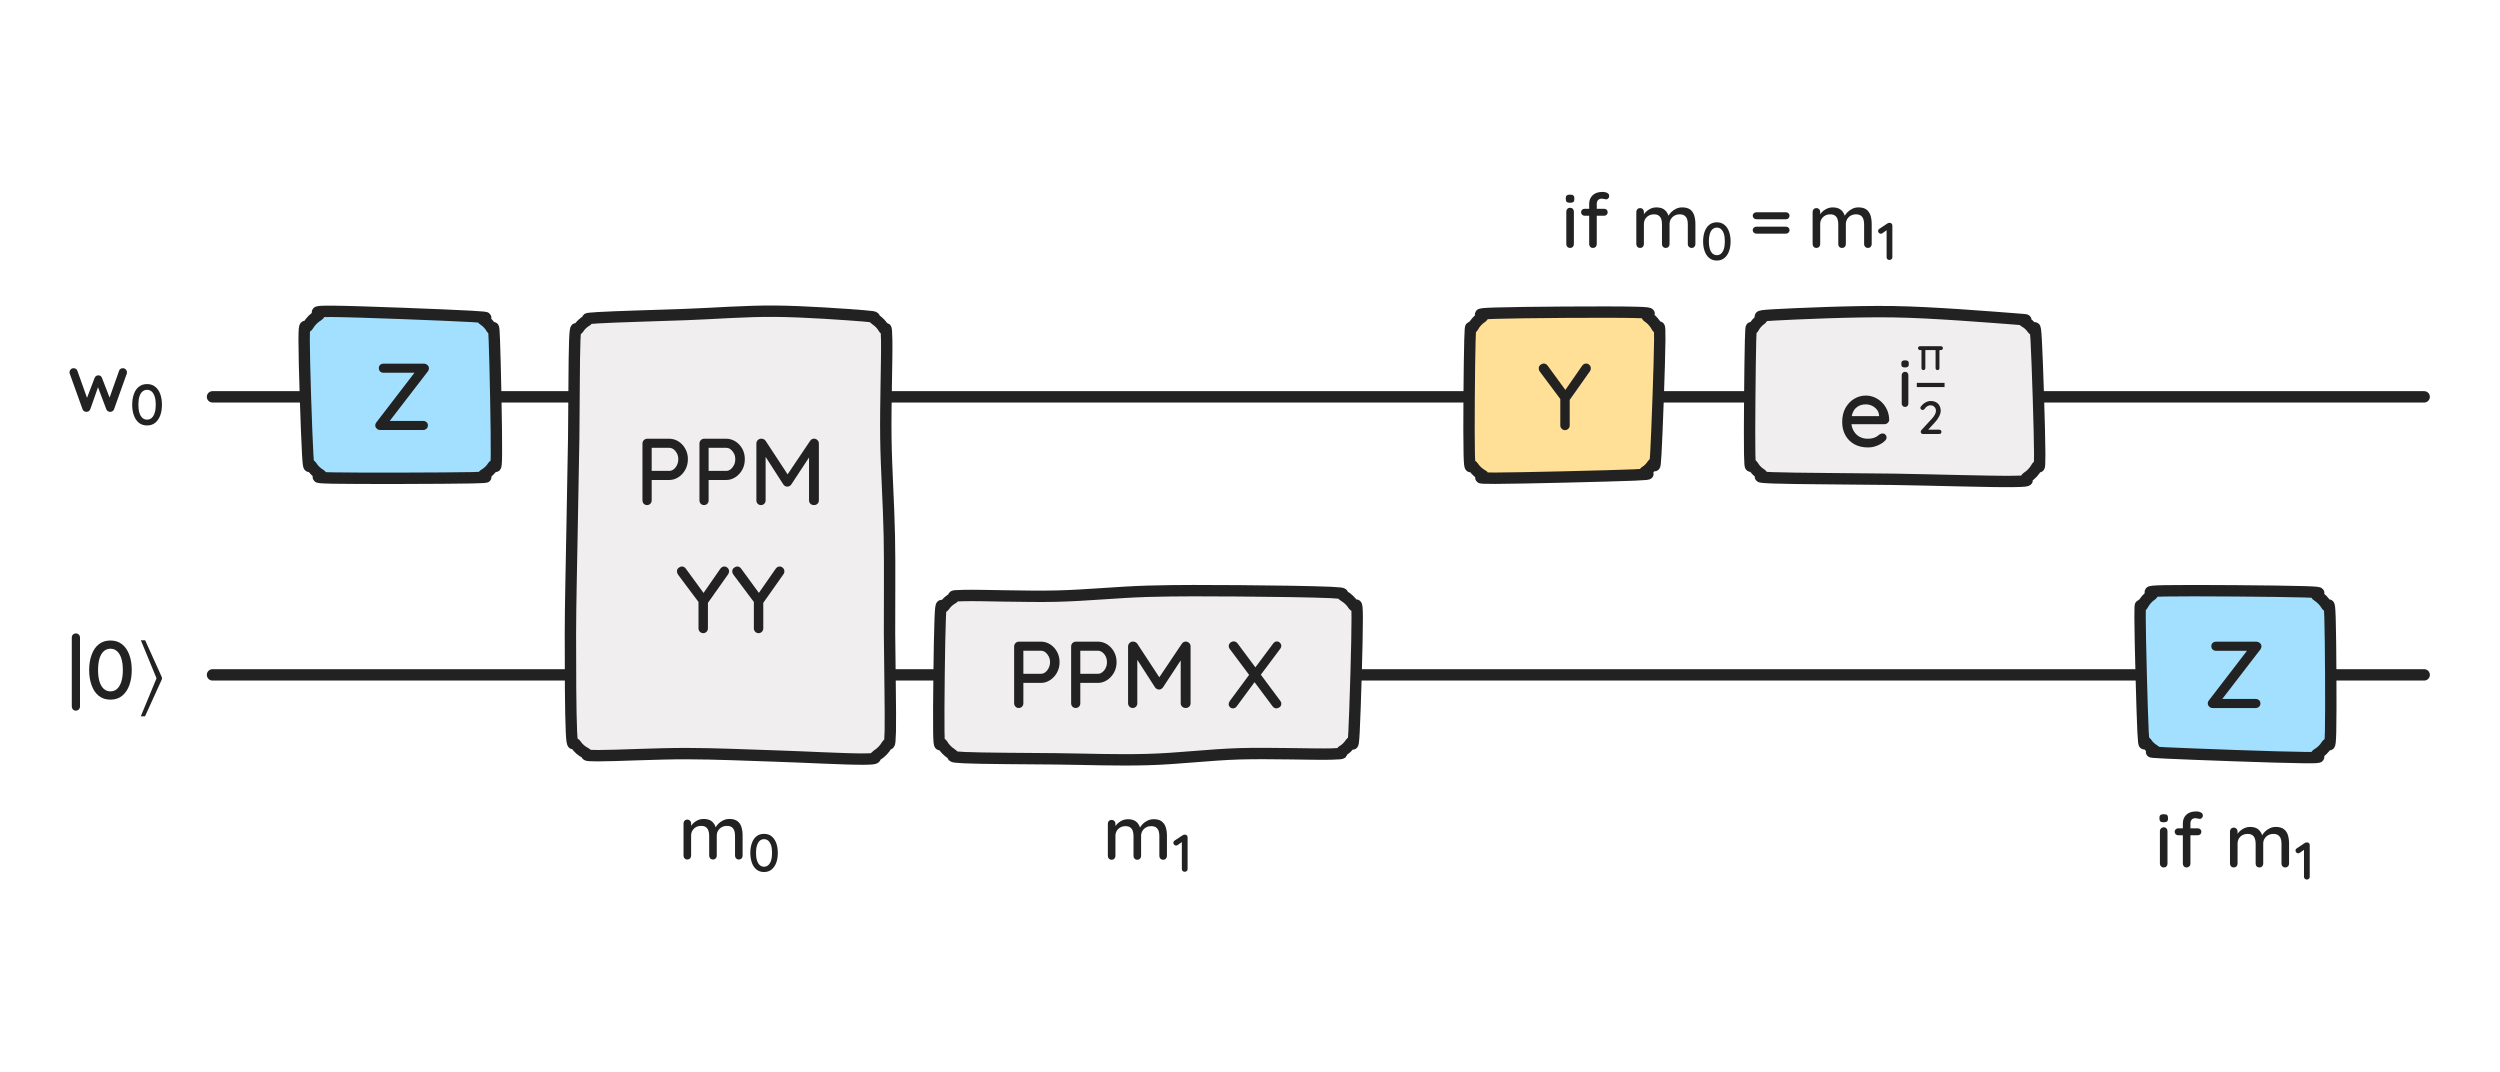
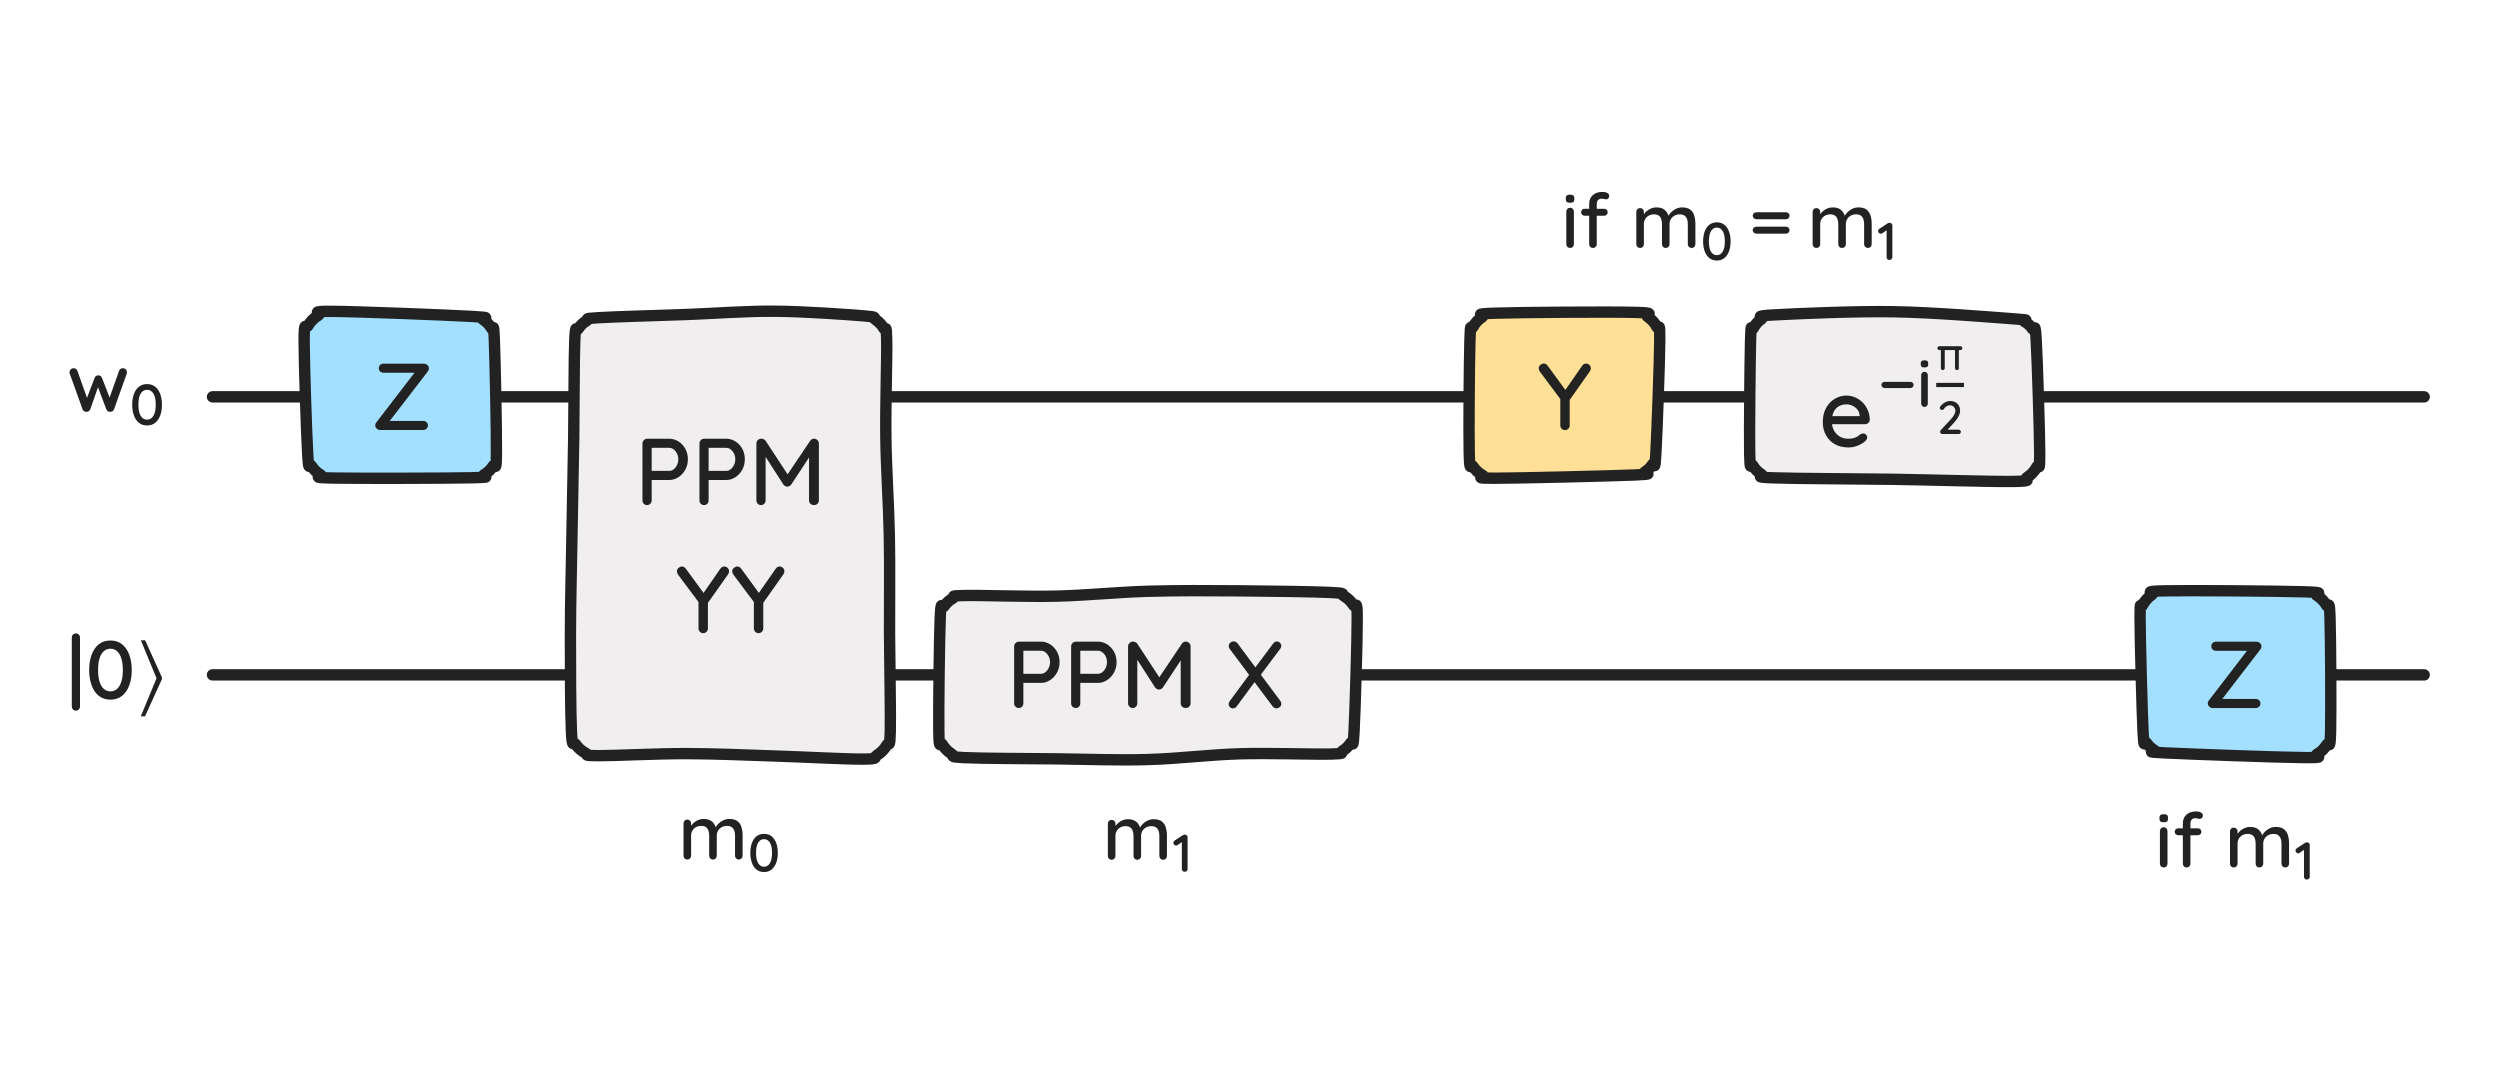
<svg xmlns="http://www.w3.org/2000/svg" viewBox="-33.63 -62.8 395.63 169.55" width="395.63" height="169.55">
  <g stroke-linecap="round" stroke-linejoin="round">
    <path d="M0,0C2.24,0 8.97,0 13.46,0C17.95,0 22.44,0 26.92,0C31.41,0 35.9,0 40.38,0C44.87,0 49.36,0 53.85,0C58.33,0 62.82,0 67.31,0C71.79,0 76.28,0 80.77,0C85.26,0 89.74,0 94.23,0C98.72,0 103.21,0 107.69,0C112.18,0 116.67,0 121.15,0C125.64,0 130.13,0 134.62,0C139.1,0 143.59,0 148.08,0C152.56,0 157.05,0 161.54,0C166.03,0 170.51,0 175,0C179.49,0 183.97,0 188.46,0C192.95,0 197.44,0 201.92,0C206.41,0 210.9,0 215.38,0C219.87,0 224.36,0 228.85,0C233.33,0 237.82,0 242.31,0C246.79,0 251.28,0 255.77,0C260.26,0 264.74,0 269.23,0C273.72,0 278.21,0 282.69,0C287.18,0 291.67,0 296.15,0C300.64,0 305.13,0 309.62,0C314.1,0 318.59,0 323.08,0C327.56,0 332.05,0 336.54,0C341.03,0 347.76,0 350,0" fill="none" stroke="#222222" stroke-width="1.8" />
    <path d="M0,44C2.24,44 8.97,44 13.46,44C17.95,44 22.44,44 26.92,44C31.41,44 35.9,44 40.38,44C44.87,44 49.36,44 53.85,44C58.33,44 62.82,44 67.31,44C71.79,44 76.28,44 80.77,44C85.26,44 89.74,44 94.23,44C98.72,44 103.21,44 107.69,44C112.18,44 116.67,44 121.15,44C125.64,44 130.13,44 134.62,44C139.1,44 143.59,44 148.08,44C152.56,44 157.05,44 161.54,44C166.03,44 170.51,44 175,44C179.49,44 183.97,44 188.46,44C192.95,44 197.44,44 201.92,44C206.41,44 210.9,44 215.38,44C219.87,44 224.36,44 228.85,44C233.33,44 237.82,44 242.31,44C246.79,44 251.28,44 255.77,44C260.26,44 264.74,44 269.23,44C273.72,44 278.21,44 282.69,44C287.18,44 291.67,44 296.15,44C300.64,44 305.13,44 309.62,44C314.1,44 318.59,44 323.08,44C327.56,44 332.05,44 336.54,44C341.03,44 347.76,44 350,44" fill="none" stroke="#222222" stroke-width="1.8" />
    <path d="M42.85,-12.2C43.38,-11.89 43.87,-11.36 44.16,-10.83C44.46,-10.29 44.47,-12.3 44.6,-9C44.73,-5.7 44.97,5.67 44.93,9C44.9,12.33 44.72,10.4 44.39,10.96C44.06,11.52 43.5,12.04 42.93,12.35C42.37,12.66 44.99,12.72 41,12.81C37.01,12.89 22.99,12.93 19,12.85C15.01,12.76 17.64,12.64 17.08,12.32C16.52,12 15.99,11.49 15.65,10.93C15.31,10.38 15.25,12.32 15.06,9C14.87,5.68 14.49,-5.63 14.5,-9C14.51,-12.37 14.73,-10.6 15.11,-11.25C15.48,-11.9 16.1,-12.52 16.75,-12.9C17.4,-13.28 14.96,-13.56 19,-13.53C23.04,-13.5 37.02,-12.95 41,-12.73C44.98,-12.5 42.32,-12.52 42.85,-12.2Z" fill="#A3E0FF" stroke="#222222" stroke-width="1.8" />
    <path d="M104.88,-12.25C105.41,-11.92 105.92,-11.4 106.22,-10.86C106.52,-10.32 106.64,-11.89 106.69,-9C106.75,-6.11 106.49,1.33 106.56,6.5C106.63,11.67 107.01,16.83 107.11,22C107.21,27.17 107.12,32.33 107.14,37.5C107.17,42.67 107.33,50.06 107.26,53C107.18,55.94 107.05,54.51 106.7,55.13C106.35,55.75 105.76,56.36 105.15,56.72C104.53,57.09 105.69,57.31 103,57.33C100.31,57.35 93.67,56.99 89,56.84C84.33,56.69 79.67,56.47 75,56.46C70.33,56.45 63.66,56.8 61,56.79C58.34,56.77 59.63,56.67 59.05,56.38C58.46,56.09 57.87,55.59 57.5,55.02C57.12,54.46 56.94,55.92 56.8,53C56.66,50.08 56.63,42.67 56.64,37.5C56.65,32.33 56.8,27.17 56.88,22C56.97,16.83 57.08,11.67 57.16,6.5C57.23,1.33 57.21,-6.12 57.33,-9C57.46,-11.88 57.58,-10.28 57.9,-10.79C58.21,-11.3 58.72,-11.77 59.24,-12.06C59.75,-12.34 58.37,-12.36 61,-12.52C63.63,-12.68 70.33,-12.86 75,-13.03C79.67,-13.2 84.33,-13.59 89,-13.55C93.67,-13.52 100.35,-13.03 103,-12.82C105.65,-12.6 104.34,-12.58 104.88,-12.25Z" fill="#F0EEEF" stroke="#222222" stroke-width="1.8" />
    <path d="M179.02,31.5C179.61,31.83 180.19,32.37 180.54,32.95C180.9,33.54 181.14,31.66 181.15,35C181.17,38.34 180.82,49.7 180.65,53C180.47,56.3 180.41,54.28 180.1,54.79C179.78,55.3 179.29,55.78 178.77,56.07C178.25,56.36 179.71,56.46 177,56.53C174.29,56.6 167.33,56.35 162.5,56.49C157.67,56.64 152.83,57.27 148,57.4C143.17,57.54 138.33,57.34 133.5,57.29C128.67,57.24 121.75,57.23 119,57.1C116.25,56.97 117.56,56.86 116.97,56.51C116.39,56.16 115.84,55.6 115.51,55.02C115.17,54.43 115,56.34 114.94,53C114.89,49.66 115.02,38.31 115.16,35C115.3,31.69 115.44,33.66 115.78,33.14C116.12,32.62 116.65,32.15 117.19,31.86C117.73,31.58 116.28,31.49 119,31.44C121.72,31.38 128.67,31.65 133.5,31.54C138.33,31.43 143.17,30.91 148,30.77C152.83,30.63 157.67,30.67 162.5,30.7C167.33,30.73 174.25,30.83 177,30.96C179.75,31.1 178.43,31.16 179.02,31.5Z" fill="#F0EEEF" stroke="#222222" stroke-width="1.8" />
    <path d="M227.12,-12.68C227.72,-12.29 228.26,-11.68 228.58,-11.06C228.89,-10.45 229.06,-12.34 229.03,-9C229.01,-5.66 228.6,5.72 228.41,9C228.23,12.28 228.19,10.19 227.9,10.67C227.61,11.16 227.15,11.6 226.67,11.89C226.18,12.17 228.94,12.2 225,12.37C221.06,12.53 207,12.87 203,12.88C199,12.89 201.6,12.74 201.02,12.43C200.43,12.12 199.85,11.6 199.49,11.03C199.14,10.45 198.96,12.34 198.88,9C198.79,5.66 198.89,-5.66 198.99,-9C199.09,-12.34 199.14,-10.44 199.46,-11.04C199.78,-11.65 200.32,-12.25 200.91,-12.61C201.5,-12.98 198.99,-13.11 203,-13.24C207.01,-13.37 220.98,-13.47 225,-13.37C229.02,-13.28 226.53,-13.06 227.12,-12.68Z" fill="#FFE096" stroke="#222222" stroke-width="1.8" />
    <path d="M286.7,-11.94C287.2,-11.68 287.71,-11.24 288.02,-10.74C288.34,-10.25 288.41,-12.29 288.6,-9C288.79,-5.71 289.15,5.65 289.16,9C289.17,12.35 289.01,10.5 288.68,11.12C288.34,11.75 287.78,12.37 287.16,12.75C286.55,13.12 288.53,13.34 285,13.39C281.47,13.44 272.33,13.15 266,13.05C259.67,12.96 250.48,12.95 247,12.82C243.52,12.69 245.66,12.59 245.12,12.26C244.57,11.94 244.07,11.42 243.76,10.87C243.45,10.33 243.32,12.31 243.26,9C243.2,5.69 243.31,-5.69 243.4,-9C243.49,-12.31 243.53,-10.29 243.82,-10.84C244.1,-11.39 244.57,-11.94 245.1,-12.29C245.63,-12.64 243.52,-12.76 247,-12.96C250.48,-13.15 259.67,-13.57 266,-13.47C272.33,-13.37 281.55,-12.6 285,-12.35C288.45,-12.09 286.2,-12.21 286.7,-11.94Z" fill="#F0EEEF" stroke="#222222" stroke-width="1.8" />
    <path d="M333.05,31.45C333.64,31.81 334.19,32.37 334.53,32.96C334.87,33.55 334.99,31.66 335.1,35C335.21,38.34 335.27,49.66 335.19,53C335.1,56.34 334.94,54.47 334.58,55.07C334.22,55.66 333.65,56.22 333.05,56.55C332.45,56.89 335.01,57.13 331,57.09C326.99,57.06 312.95,56.54 309,56.35C305.05,56.15 307.81,56.2 307.31,55.93C306.81,55.66 306.33,55.2 306.03,54.72C305.73,54.23 305.68,56.29 305.51,53C305.35,49.71 305.05,38.34 305.04,35C305.03,31.66 305.14,33.56 305.45,32.95C305.76,32.34 306.3,31.72 306.89,31.34C307.48,30.97 304.98,30.78 309,30.7C313.02,30.62 326.99,30.73 331,30.85C335.01,30.98 332.46,31.1 333.05,31.45Z" fill="#A3E0FF" stroke="#222222" stroke-width="1.8" />
    <path d="M33.44,-5.25Q33.73,-5.25 33.99,-5.05Q34.25,-4.84 34.25,-4.51Q34.25,-4.28 34.09,-4.04L27.98,3.9L27.85,3.81L33.34,3.81Q33.65,3.81 33.87,4.01Q34.09,4.2 34.09,4.53Q34.09,4.83 33.87,5.04Q33.65,5.25 33.34,5.25L26.54,5.25Q26.21,5.25 25.98,5.02Q25.75,4.79 25.75,4.5Q25.75,4.26 25.93,4.04L32.03,-3.9L32.15,-3.81L27.07,-3.81Q26.75,-3.81 26.53,-4.01Q26.32,-4.21 26.32,-4.54Q26.32,-4.86 26.53,-5.06Q26.75,-5.25 27.07,-5.25L33.44,-5.25Z" fill="#222222" stroke="none" />
    <path d="M72.27,6.63Q73.07,6.63 73.74,7.06Q74.42,7.49 74.82,8.22Q75.23,8.96 75.23,9.87Q75.23,10.79 74.82,11.53Q74.42,12.27 73.74,12.71Q73.07,13.16 72.27,13.16L69.38,13.16L69.5,12.92L69.5,16.37Q69.5,16.7 69.29,16.91Q69.09,17.13 68.76,17.13Q68.45,17.13 68.24,16.91Q68.04,16.7 68.04,16.37L68.04,7.4Q68.04,7.07 68.27,6.85Q68.49,6.63 68.81,6.63L72.27,6.63ZM72.27,11.72Q72.66,11.72 72.99,11.46Q73.31,11.21 73.51,10.79Q73.71,10.37 73.71,9.87Q73.71,9.38 73.51,8.97Q73.31,8.57 72.99,8.32Q72.66,8.07 72.27,8.07L69.35,8.07L69.5,7.85L69.5,11.91L69.36,11.72L72.27,11.72ZM81.29,6.63Q82.08,6.63 82.76,7.06Q83.43,7.49 83.84,8.22Q84.24,8.96 84.24,9.87Q84.24,10.79 83.84,11.53Q83.43,12.27 82.76,12.71Q82.08,13.16 81.29,13.16L78.39,13.16L78.51,12.92L78.51,16.37Q78.51,16.7 78.31,16.91Q78.11,17.13 77.78,17.13Q77.46,17.13 77.26,16.91Q77.06,16.7 77.06,16.37L77.06,7.4Q77.06,7.07 77.28,6.85Q77.51,6.63 77.82,6.63L81.29,6.63ZM81.29,11.72Q81.68,11.72 82,11.46Q82.32,11.21 82.53,10.79Q82.73,10.37 82.73,9.87Q82.73,9.38 82.53,8.97Q82.32,8.57 82,8.32Q81.68,8.07 81.29,8.07L78.36,8.07L78.51,7.85L78.51,11.91L78.38,11.72L81.29,11.72ZM86.85,6.62Q87.03,6.62 87.23,6.71Q87.42,6.8 87.53,6.96L91.34,12.77L90.69,12.74L94.58,6.96Q94.82,6.62 95.19,6.62Q95.49,6.62 95.72,6.84Q95.96,7.05 95.96,7.38L95.96,16.37Q95.96,16.7 95.75,16.91Q95.54,17.13 95.19,17.13Q94.83,17.13 94.61,16.91Q94.4,16.7 94.4,16.37L94.4,8.76L94.88,8.87L91.58,13.89Q91.47,14.03 91.31,14.12Q91.14,14.22 90.96,14.21Q90.8,14.22 90.62,14.12Q90.45,14.03 90.35,13.89L87.17,8.94L87.53,8.34L87.53,16.37Q87.53,16.7 87.32,16.91Q87.12,17.13 86.79,17.13Q86.48,17.13 86.27,16.91Q86.07,16.7 86.07,16.37L86.07,7.38Q86.07,7.07 86.3,6.84Q86.54,6.62 86.85,6.62Z" fill="#222222" stroke="none" />
    <path d="M81,26.85Q81.28,26.85 81.51,27.07Q81.75,27.29 81.75,27.62Q81.75,27.74 81.71,27.85Q81.67,27.96 81.6,28.08L78.16,32.94L78.4,32.06L78.4,36.63Q78.4,36.96 78.18,37.18Q77.95,37.4 77.66,37.4Q77.35,37.4 77.13,37.18Q76.91,36.96 76.91,36.63L76.91,32.18L77.02,32.61L73.71,28.19Q73.59,28.02 73.54,27.88Q73.5,27.74 73.5,27.6Q73.5,27.27 73.76,27.06Q74.02,26.85 74.29,26.85Q74.65,26.85 74.91,27.2L77.91,31.31L77.55,31.26L80.36,27.21Q80.62,26.85 81,26.85ZM89.75,26.85Q90.04,26.85 90.27,27.07Q90.5,27.29 90.5,27.62Q90.5,27.74 90.47,27.85Q90.43,27.96 90.35,28.08L86.92,32.94L87.16,32.06L87.16,36.63Q87.16,36.96 86.94,37.18Q86.71,37.4 86.42,37.4Q86.11,37.4 85.89,37.18Q85.67,36.96 85.67,36.63L85.67,32.18L85.78,32.61L82.47,28.19Q82.35,28.02 82.3,27.88Q82.25,27.74 82.25,27.6Q82.25,27.27 82.52,27.06Q82.78,26.85 83.05,26.85Q83.41,26.85 83.67,27.2L86.67,31.31L86.3,31.26L89.12,27.21Q89.38,26.85 89.75,26.85Z" fill="#222222" stroke="none" />
    <path d="M131.09,38.74Q131.89,38.74 132.56,39.17Q133.24,39.6 133.64,40.33Q134.05,41.07 134.05,41.98Q134.05,42.9 133.64,43.64Q133.24,44.38 132.56,44.82Q131.89,45.27 131.09,45.27L128.2,45.27L128.32,45.03L128.32,48.48Q128.32,48.81 128.12,49.02Q127.91,49.24 127.59,49.24Q127.27,49.24 127.07,49.02Q126.86,48.81 126.86,48.48L126.86,39.51Q126.86,39.18 127.09,38.96Q127.31,38.74 127.63,38.74L131.09,38.74ZM131.09,43.83Q131.49,43.83 131.81,43.57Q132.13,43.32 132.33,42.9Q132.54,42.48 132.54,41.98Q132.54,41.49 132.33,41.08Q132.13,40.68 131.81,40.43Q131.49,40.18 131.09,40.18L128.17,40.18L128.32,39.96L128.32,44.02L128.19,43.83L131.09,43.83ZM140.11,38.74Q140.9,38.74 141.58,39.17Q142.25,39.6 142.66,40.33Q143.07,41.07 143.07,41.98Q143.07,42.9 142.66,43.64Q142.25,44.38 141.58,44.82Q140.9,45.27 140.11,45.27L137.22,45.27L137.33,45.03L137.33,48.48Q137.33,48.81 137.13,49.02Q136.93,49.24 136.6,49.24Q136.28,49.24 136.08,49.02Q135.88,48.81 135.88,48.48L135.88,39.51Q135.88,39.18 136.1,38.96Q136.33,38.74 136.65,38.74L140.11,38.74ZM140.11,43.83Q140.5,43.83 140.82,43.57Q141.15,43.32 141.35,42.9Q141.55,42.48 141.55,41.98Q141.55,41.49 141.35,41.08Q141.15,40.68 140.82,40.43Q140.5,40.18 140.11,40.18L137.18,40.18L137.33,39.96L137.33,44.02L137.2,43.83L140.11,43.83ZM145.67,38.73Q145.86,38.73 146.05,38.82Q146.24,38.91 146.35,39.07L150.16,44.88L149.52,44.85L153.4,39.07Q153.64,38.73 154.02,38.73Q154.32,38.73 154.55,38.95Q154.78,39.16 154.78,39.49L154.78,48.48Q154.78,48.81 154.57,49.02Q154.36,49.24 154.02,49.24Q153.66,49.24 153.44,49.02Q153.22,48.81 153.22,48.48L153.22,40.87L153.7,40.98L150.4,46Q150.29,46.14 150.13,46.23Q149.97,46.33 149.79,46.32Q149.62,46.33 149.45,46.23Q149.27,46.14 149.17,46L145.99,41.05L146.35,40.45L146.35,48.48Q146.35,48.81 146.15,49.02Q145.94,49.24 145.62,49.24Q145.3,49.24 145.1,49.02Q144.89,48.81 144.89,48.48L144.89,39.49Q144.89,39.18 145.13,38.95Q145.36,38.73 145.67,38.73ZM168.43,38.71Q168.73,38.71 168.93,38.93Q169.14,39.15 169.14,39.4Q169.14,39.64 168.97,39.87L165.82,44.08L164.97,42.9L167.83,39.07Q168.09,38.71 168.43,38.71ZM161.59,38.7Q161.95,38.7 162.21,39.01L168.97,48.1Q169.14,48.3 169.14,48.55Q169.14,48.91 168.88,49.11Q168.62,49.3 168.37,49.3Q168.01,49.3 167.77,48.99L160.99,39.91Q160.82,39.7 160.82,39.46Q160.82,39.13 161.06,38.92Q161.31,38.7 161.59,38.7ZM161.49,49.3Q161.2,49.3 161.01,49.1Q160.81,48.9 160.81,48.64Q160.81,48.39 160.99,48.13L164.17,43.83L164.99,45.04L162.1,48.96Q161.86,49.3 161.49,49.3Z" fill="#222222" stroke="none" />
    <path d="M217.38,-5.27Q217.66,-5.27 217.89,-5.05Q218.12,-4.84 218.12,-4.51Q218.12,-4.39 218.09,-4.28Q218.05,-4.16 217.97,-4.04L214.54,0.82L214.78,-0.07L214.78,4.51Q214.78,4.84 214.56,5.05Q214.33,5.27 214.04,5.27Q213.73,5.27 213.51,5.05Q213.29,4.84 213.29,4.51L213.29,0.05L213.4,0.49L210.09,-3.94Q209.97,-4.1 209.92,-4.25Q209.88,-4.39 209.88,-4.52Q209.88,-4.85 210.14,-5.06Q210.4,-5.27 210.67,-5.27Q211.03,-5.27 211.29,-4.93L214.29,-0.82L213.93,-0.86L216.74,-4.91Q217,-5.27 217.38,-5.27Z" fill="#222222" stroke="none" />
-     <path d="M261.98,8.01Q260.74,8.01 259.82,7.5Q258.9,6.98 258.4,6.07Q257.9,5.16 257.9,4Q257.9,2.68 258.43,1.74Q258.97,0.8 259.82,0.3Q260.67,-0.2 261.64,-0.2Q262.37,-0.2 263.03,0.09Q263.69,0.38 264.21,0.9Q264.72,1.41 265.02,2.11Q265.32,2.81 265.34,3.63Q265.32,3.93 265.1,4.13Q264.87,4.33 264.57,4.33L258.74,4.33L258.38,3.05L264.02,3.05L263.74,3.32L263.74,2.95Q263.7,2.42 263.39,2.02Q263.07,1.63 262.61,1.41Q262.14,1.19 261.64,1.19Q261.19,1.19 260.77,1.33Q260.36,1.48 260.04,1.79Q259.72,2.1 259.53,2.62Q259.34,3.14 259.34,3.9Q259.34,4.73 259.69,5.35Q260.03,5.96 260.61,6.3Q261.2,6.63 261.9,6.63Q262.46,6.63 262.82,6.52Q263.18,6.41 263.42,6.25Q263.66,6.08 263.84,5.93Q264.07,5.8 264.29,5.8Q264.56,5.8 264.74,5.98Q264.92,6.17 264.92,6.43Q264.92,6.75 264.59,7.03Q264.19,7.41 263.47,7.71Q262.76,8.01 261.98,8.01ZM268.37,1.07Q268.37,1.3 268.23,1.45Q268.08,1.6 267.85,1.6Q267.63,1.6 267.48,1.45Q267.32,1.3 267.32,1.07L267.32,-3.43Q267.32,-3.66 267.48,-3.81Q267.63,-3.96 267.85,-3.96Q268.08,-3.96 268.23,-3.81Q268.37,-3.66 268.37,-3.43L268.37,1.07ZM267.84,-4.65Q267.53,-4.65 267.4,-4.76Q267.26,-4.88 267.26,-5.14L267.26,-5.31Q267.26,-5.57 267.41,-5.67Q267.55,-5.78 267.85,-5.78Q268.16,-5.78 268.3,-5.67Q268.44,-5.56 268.44,-5.31L268.44,-5.14Q268.44,-4.86 268.29,-4.76Q268.15,-4.65 267.84,-4.65ZM270.75,-4.23Q270.62,-4.23 270.53,-4.32Q270.45,-4.41 270.45,-4.54L270.45,-7.37Q270.45,-7.4 270.41,-7.4L270.21,-7.4Q270.08,-7.4 269.99,-7.49Q269.9,-7.58 269.9,-7.71Q269.9,-7.85 269.99,-7.93Q270.08,-8.01 270.21,-8.01L273.53,-8.01Q273.66,-8.01 273.75,-7.93Q273.84,-7.84 273.84,-7.71Q273.84,-7.57 273.75,-7.49Q273.66,-7.4 273.53,-7.4L273.33,-7.4Q273.29,-7.4 273.29,-7.37L273.29,-4.54Q273.29,-4.41 273.2,-4.32Q273.12,-4.23 272.98,-4.23Q272.85,-4.23 272.77,-4.32Q272.68,-4.41 272.68,-4.54L272.68,-7.37Q272.68,-7.4 272.65,-7.4L271.09,-7.4Q271.06,-7.4 271.06,-7.37L271.06,-4.54Q271.06,-4.41 270.97,-4.32Q270.88,-4.23 270.75,-4.23ZM273.27,5.2Q273.41,5.2 273.51,5.3Q273.61,5.4 273.61,5.54Q273.61,5.69 273.51,5.79Q273.41,5.88 273.27,5.88L270.69,5.88Q270.52,5.88 270.43,5.79Q270.33,5.69 270.33,5.53Q270.33,5.38 270.44,5.26L272.07,3.49Q272.39,3.15 272.56,2.82Q272.74,2.49 272.74,2.24Q272.74,1.84 272.49,1.59Q272.25,1.34 271.85,1.34Q271.69,1.34 271.51,1.42Q271.34,1.49 271.19,1.62Q271.04,1.75 270.93,1.92Q270.85,2.02 270.78,2.05Q270.71,2.08 270.64,2.08Q270.5,2.08 270.39,1.98Q270.27,1.88 270.27,1.75Q270.27,1.65 270.34,1.55Q270.41,1.46 270.51,1.35Q270.67,1.16 270.9,1Q271.13,0.84 271.39,0.75Q271.65,0.66 271.9,0.66Q272.38,0.66 272.74,0.85Q273.1,1.04 273.29,1.39Q273.49,1.73 273.49,2.21Q273.49,2.6 273.25,3.08Q273.01,3.57 272.58,4.03L271.44,5.27L271.36,5.2L273.27,5.2ZM269.71,-1.55L269.71,-2.21L274.1,-2.21L274.1,-1.55L269.71,-1.55Z" fill="#222222" stroke="none" />
+     <path d="M258.91,8.01Q257.66,8.01 256.75,7.5Q255.83,6.98 255.33,6.07Q254.83,5.16 254.83,4Q254.83,2.68 255.36,1.74Q255.89,0.8 256.75,0.3Q257.6,-0.2 258.56,-0.2Q259.3,-0.2 259.96,0.09Q260.62,0.38 261.14,0.9Q261.65,1.41 261.95,2.11Q262.25,2.81 262.27,3.63Q262.25,3.93 262.03,4.13Q261.8,4.33 261.5,4.33L255.67,4.33L255.31,3.05L260.95,3.05L260.66,3.32L260.66,2.95Q260.63,2.42 260.32,2.02Q260,1.63 259.54,1.41Q259.07,1.19 258.56,1.19Q258.11,1.19 257.7,1.33Q257.29,1.48 256.97,1.79Q256.64,2.1 256.46,2.62Q256.27,3.14 256.27,3.9Q256.27,4.73 256.61,5.35Q256.96,5.96 257.54,6.3Q258.13,6.63 258.83,6.63Q259.39,6.63 259.75,6.52Q260.11,6.41 260.35,6.25Q260.59,6.08 260.77,5.93Q260.99,5.8 261.22,5.8Q261.49,5.8 261.67,5.98Q261.85,6.17 261.85,6.43Q261.85,6.75 261.52,7.03Q261.11,7.41 260.4,7.71Q259.69,8.01 258.91,8.01ZM264.63,-1.39Q264.41,-1.39 264.26,-1.54Q264.11,-1.68 264.11,-1.89Q264.11,-2.09 264.26,-2.23Q264.41,-2.37 264.63,-2.37L268.68,-2.37Q268.91,-2.37 269.06,-2.23Q269.2,-2.09 269.2,-1.88Q269.2,-1.68 269.06,-1.54Q268.91,-1.39 268.68,-1.39L264.63,-1.39ZM271.45,1.07Q271.45,1.3 271.3,1.45Q271.15,1.6 270.92,1.6Q270.7,1.6 270.55,1.45Q270.4,1.3 270.4,1.07L270.4,-3.43Q270.4,-3.66 270.55,-3.81Q270.7,-3.96 270.92,-3.96Q271.15,-3.96 271.3,-3.81Q271.45,-3.66 271.45,-3.43L271.45,1.07ZM270.91,-4.65Q270.6,-4.65 270.47,-4.76Q270.33,-4.88 270.33,-5.14L270.33,-5.31Q270.33,-5.57 270.48,-5.67Q270.63,-5.78 270.92,-5.78Q271.23,-5.78 271.37,-5.67Q271.51,-5.56 271.51,-5.31L271.51,-5.14Q271.51,-4.86 271.37,-4.76Q271.22,-4.65 270.91,-4.65ZM273.82,-4.23Q273.69,-4.23 273.6,-4.32Q273.52,-4.41 273.52,-4.54L273.52,-7.37Q273.52,-7.4 273.48,-7.4L273.28,-7.4Q273.15,-7.4 273.06,-7.49Q272.97,-7.58 272.97,-7.71Q272.97,-7.85 273.06,-7.93Q273.15,-8.01 273.28,-8.01L276.6,-8.01Q276.73,-8.01 276.82,-7.93Q276.91,-7.84 276.91,-7.71Q276.91,-7.57 276.82,-7.49Q276.73,-7.4 276.6,-7.4L276.4,-7.4Q276.36,-7.4 276.36,-7.37L276.36,-4.54Q276.36,-4.41 276.28,-4.32Q276.19,-4.23 276.05,-4.23Q275.92,-4.23 275.84,-4.32Q275.75,-4.41 275.75,-4.54L275.75,-7.37Q275.75,-7.4 275.72,-7.4L274.17,-7.4Q274.13,-7.4 274.13,-7.37L274.13,-4.54Q274.13,-4.41 274.04,-4.32Q273.95,-4.23 273.82,-4.23ZM276.34,5.2Q276.48,5.2 276.58,5.3Q276.68,5.4 276.68,5.54Q276.68,5.69 276.58,5.79Q276.48,5.88 276.34,5.88L273.76,5.88Q273.6,5.88 273.5,5.79Q273.4,5.69 273.4,5.53Q273.4,5.38 273.51,5.26L275.15,3.49Q275.46,3.15 275.63,2.82Q275.81,2.49 275.81,2.24Q275.81,1.84 275.56,1.59Q275.32,1.34 274.93,1.34Q274.76,1.34 274.58,1.42Q274.41,1.49 274.26,1.62Q274.11,1.75 274,1.92Q273.93,2.02 273.85,2.05Q273.78,2.08 273.71,2.08Q273.57,2.08 273.46,1.98Q273.34,1.88 273.34,1.75Q273.34,1.65 273.41,1.55Q273.48,1.46 273.58,1.35Q273.74,1.16 273.97,1Q274.21,0.84 274.46,0.75Q274.72,0.66 274.97,0.66Q275.45,0.66 275.81,0.85Q276.17,1.04 276.36,1.39Q276.56,1.73 276.56,2.21Q276.56,2.6 276.32,3.08Q276.08,3.57 275.65,4.03L274.51,5.27L274.43,5.2L276.34,5.2ZM272.78,-1.55L272.78,-2.21L277.17,-2.21L277.17,-1.55L272.78,-1.55Z" fill="#222222" stroke="none" />
    <path d="M323.44,38.75Q323.73,38.75 323.99,38.95Q324.25,39.16 324.25,39.49Q324.25,39.73 324.09,39.96L317.98,47.9L317.85,47.81L323.34,47.81Q323.65,47.81 323.87,48.01Q324.09,48.2 324.09,48.53Q324.09,48.83 323.87,49.04Q323.65,49.25 323.34,49.25L316.54,49.25Q316.21,49.25 315.98,49.02Q315.75,48.79 315.75,48.5Q315.75,48.26 315.93,48.04L322.03,40.1L322.15,40.19L317.07,40.19Q316.75,40.19 316.53,39.99Q316.32,39.79 316.32,39.46Q316.32,39.14 316.53,38.94Q316.75,38.75 317.07,38.75L323.44,38.75Z" fill="#222222" stroke="none" />
    <path d="M215.44,-24.17Q215.44,-23.91 215.27,-23.73Q215.1,-23.56 214.84,-23.56Q214.58,-23.56 214.41,-23.73Q214.24,-23.91 214.24,-24.17L214.24,-29.31Q214.24,-29.57 214.41,-29.75Q214.58,-29.92 214.84,-29.92Q215.1,-29.92 215.27,-29.75Q215.44,-29.57 215.44,-29.31L215.44,-24.17ZM214.82,-30.71Q214.48,-30.71 214.32,-30.84Q214.16,-30.96 214.16,-31.26L214.16,-31.46Q214.16,-31.76 214.33,-31.88Q214.5,-32 214.84,-32Q215.2,-32 215.35,-31.87Q215.51,-31.74 215.51,-31.46L215.51,-31.26Q215.51,-30.95 215.35,-30.83Q215.18,-30.71 214.82,-30.71ZM220,-32.43Q220.22,-32.43 220.46,-32.37Q220.7,-32.31 220.87,-32.17Q221.03,-32.03 221.03,-31.79Q221.03,-31.55 220.88,-31.4Q220.74,-31.25 220.55,-31.25Q220.43,-31.25 220.22,-31.31Q220.02,-31.36 219.82,-31.36Q219.54,-31.36 219.37,-31.23Q219.2,-31.11 219.13,-30.92Q219.06,-30.74 219.06,-30.56L219.06,-24.17Q219.06,-23.91 218.89,-23.73Q218.71,-23.56 218.46,-23.56Q218.2,-23.56 218.03,-23.73Q217.86,-23.91 217.86,-24.17L217.86,-30.54Q217.86,-31.37 218.41,-31.9Q218.95,-32.43 220,-32.43ZM220.24,-29.76Q220.48,-29.76 220.63,-29.61Q220.79,-29.45 220.79,-29.21Q220.79,-28.97 220.63,-28.82Q220.48,-28.66 220.24,-28.66L217.13,-28.66Q216.9,-28.66 216.74,-28.82Q216.58,-28.97 216.58,-29.21Q216.58,-29.45 216.74,-29.61Q216.9,-29.76 217.13,-29.76L220.24,-29.76ZM228.49,-29.98Q229.38,-29.98 229.86,-29.54Q230.34,-29.1 230.5,-28.36L230.3,-28.42L230.39,-28.61Q230.54,-28.92 230.86,-29.24Q231.18,-29.56 231.62,-29.77Q232.07,-29.98 232.57,-29.98Q233.4,-29.98 233.86,-29.63Q234.31,-29.27 234.49,-28.68Q234.67,-28.08 234.67,-27.35L234.67,-24.17Q234.67,-23.91 234.5,-23.73Q234.34,-23.56 234.07,-23.56Q233.82,-23.56 233.65,-23.73Q233.47,-23.91 233.47,-24.17L233.47,-27.34Q233.47,-27.76 233.36,-28.11Q233.24,-28.46 232.96,-28.67Q232.68,-28.88 232.19,-28.88Q231.72,-28.88 231.35,-28.67Q230.99,-28.46 230.78,-28.11Q230.58,-27.76 230.58,-27.34L230.58,-24.17Q230.58,-23.91 230.41,-23.73Q230.24,-23.56 229.98,-23.56Q229.72,-23.56 229.55,-23.73Q229.38,-23.91 229.38,-24.17L229.38,-27.35Q229.38,-27.77 229.27,-28.12Q229.15,-28.47 228.88,-28.67Q228.6,-28.88 228.11,-28.88Q227.64,-28.88 227.28,-28.67Q226.92,-28.47 226.72,-28.12Q226.52,-27.77 226.52,-27.35L226.52,-24.17Q226.52,-23.91 226.35,-23.73Q226.18,-23.56 225.92,-23.56Q225.66,-23.56 225.49,-23.73Q225.32,-23.91 225.32,-24.17L225.32,-29.26Q225.32,-29.52 225.49,-29.7Q225.66,-29.87 225.92,-29.87Q226.18,-29.87 226.35,-29.7Q226.52,-29.52 226.52,-29.26L226.52,-28.55L226.3,-28.42Q226.38,-28.68 226.57,-28.96Q226.76,-29.24 227.06,-29.46Q227.35,-29.69 227.71,-29.84Q228.07,-29.98 228.49,-29.98ZM238.07,-21.57Q237.36,-21.57 236.87,-21.96Q236.39,-22.35 236.14,-23.04Q235.89,-23.72 235.89,-24.6Q235.89,-25.48 236.14,-26.16Q236.39,-26.85 236.87,-27.23Q237.36,-27.62 238.07,-27.62Q238.77,-27.62 239.25,-27.23Q239.74,-26.85 239.99,-26.16Q240.24,-25.48 240.24,-24.6Q240.24,-23.72 239.99,-23.04Q239.74,-22.35 239.25,-21.96Q238.77,-21.57 238.07,-21.57ZM238.07,-22.42Q238.46,-22.42 238.74,-22.67Q239.02,-22.92 239.18,-23.41Q239.33,-23.9 239.33,-24.6Q239.33,-25.3 239.18,-25.79Q239.02,-26.28 238.74,-26.53Q238.46,-26.78 238.07,-26.78Q237.67,-26.78 237.39,-26.53Q237.1,-26.28 236.95,-25.79Q236.8,-25.3 236.8,-24.6Q236.8,-23.9 236.95,-23.41Q237.1,-22.92 237.39,-22.67Q237.67,-22.42 238.07,-22.42ZM244.34,-28.1Q244.09,-28.1 243.92,-28.26Q243.74,-28.43 243.74,-28.67Q243.74,-28.9 243.92,-29.06Q244.09,-29.21 244.34,-29.21L248.97,-29.21Q249.24,-29.21 249.4,-29.06Q249.57,-28.9 249.57,-28.66Q249.57,-28.43 249.4,-28.26Q249.24,-28.1 248.97,-28.1L244.34,-28.1ZM244.34,-25.82Q244.09,-25.82 243.92,-25.98Q243.74,-26.15 243.74,-26.38Q243.74,-26.62 243.92,-26.78Q244.09,-26.93 244.34,-26.93L248.97,-26.93Q249.24,-26.93 249.4,-26.77Q249.57,-26.61 249.57,-26.38Q249.57,-26.15 249.4,-25.98Q249.24,-25.82 248.97,-25.82L244.34,-25.82ZM256.39,-29.98Q257.28,-29.98 257.76,-29.54Q258.24,-29.1 258.39,-28.36L258.2,-28.42L258.28,-28.61Q258.44,-28.92 258.76,-29.24Q259.08,-29.56 259.52,-29.77Q259.96,-29.98 260.47,-29.98Q261.3,-29.98 261.75,-29.63Q262.21,-29.27 262.39,-28.68Q262.57,-28.08 262.57,-27.35L262.57,-24.17Q262.57,-23.91 262.4,-23.73Q262.23,-23.56 261.97,-23.56Q261.72,-23.56 261.54,-23.73Q261.37,-23.91 261.37,-24.17L261.37,-27.34Q261.37,-27.76 261.25,-28.11Q261.14,-28.46 260.86,-28.67Q260.58,-28.88 260.08,-28.88Q259.62,-28.88 259.25,-28.67Q258.88,-28.46 258.68,-28.11Q258.48,-27.76 258.48,-27.34L258.48,-24.17Q258.48,-23.91 258.31,-23.73Q258.14,-23.56 257.88,-23.56Q257.61,-23.56 257.44,-23.73Q257.28,-23.91 257.28,-24.17L257.28,-27.35Q257.28,-27.77 257.16,-28.12Q257.05,-28.47 256.77,-28.67Q256.5,-28.88 256,-28.88Q255.54,-28.88 255.18,-28.67Q254.82,-28.47 254.62,-28.12Q254.42,-27.77 254.42,-27.35L254.42,-24.17Q254.42,-23.91 254.25,-23.73Q254.07,-23.56 253.82,-23.56Q253.56,-23.56 253.39,-23.73Q253.22,-23.91 253.22,-24.17L253.22,-29.26Q253.22,-29.52 253.39,-29.7Q253.56,-29.87 253.82,-29.87Q254.07,-29.87 254.25,-29.7Q254.42,-29.52 254.42,-29.26L254.42,-28.55L254.19,-28.42Q254.28,-28.68 254.47,-28.96Q254.66,-29.24 254.95,-29.46Q255.25,-29.69 255.61,-29.84Q255.97,-29.98 256.39,-29.98ZM265.37,-21.66Q265.18,-21.66 265.05,-21.78Q264.93,-21.9 264.93,-22.08L264.93,-26.59L265.04,-26.44L264.26,-25.89Q264.16,-25.81 264.01,-25.81Q263.85,-25.81 263.71,-25.94Q263.58,-26.07 263.58,-26.24Q263.58,-26.46 263.8,-26.6L265.08,-27.45Q265.15,-27.5 265.24,-27.52Q265.33,-27.54 265.41,-27.54Q265.6,-27.54 265.72,-27.41Q265.84,-27.29 265.84,-27.11L265.84,-22.08Q265.84,-21.9 265.7,-21.78Q265.57,-21.66 265.37,-21.66Z" fill="#222222" stroke="none" />
    <path d="M309.38,73.87Q309.38,74.13 309.22,74.31Q309.05,74.48 308.78,74.48Q308.53,74.48 308.36,74.31Q308.18,74.13 308.18,73.87L308.18,68.73Q308.18,68.47 308.36,68.3Q308.53,68.12 308.78,68.12Q309.05,68.12 309.22,68.3Q309.38,68.47 309.38,68.73L309.38,73.87ZM308.77,67.33Q308.42,67.33 308.27,67.21Q308.11,67.08 308.11,66.78L308.11,66.59Q308.11,66.29 308.28,66.17Q308.45,66.05 308.78,66.05Q309.14,66.05 309.3,66.17Q309.46,66.3 309.46,66.59L309.46,66.78Q309.46,67.09 309.29,67.21Q309.13,67.33 308.77,67.33ZM313.94,65.61Q314.17,65.61 314.41,65.67Q314.65,65.73 314.81,65.87Q314.98,66.01 314.98,66.25Q314.98,66.49 314.83,66.64Q314.69,66.79 314.5,66.79Q314.38,66.79 314.17,66.74Q313.97,66.68 313.76,66.68Q313.49,66.68 313.32,66.81Q313.15,66.93 313.08,67.12Q313.01,67.31 313.01,67.49L313.01,73.87Q313.01,74.13 312.83,74.31Q312.66,74.48 312.41,74.48Q312.14,74.48 311.98,74.31Q311.81,74.13 311.81,73.87L311.81,67.5Q311.81,66.67 312.35,66.14Q312.9,65.61 313.94,65.61ZM314.18,68.28Q314.42,68.28 314.58,68.44Q314.74,68.59 314.74,68.83Q314.74,69.07 314.58,69.23Q314.42,69.38 314.18,69.38L311.08,69.38Q310.85,69.38 310.69,69.23Q310.52,69.07 310.52,68.83Q310.52,68.59 310.69,68.44Q310.85,68.28 311.08,68.28L314.18,68.28ZM322.44,68.06Q323.33,68.06 323.81,68.5Q324.29,68.94 324.44,69.68L324.25,69.62L324.34,69.43Q324.49,69.12 324.81,68.8Q325.13,68.48 325.57,68.27Q326.02,68.06 326.52,68.06Q327.35,68.06 327.8,68.42Q328.26,68.77 328.44,69.37Q328.62,69.96 328.62,70.69L328.62,73.87Q328.62,74.13 328.45,74.31Q328.28,74.48 328.02,74.48Q327.77,74.48 327.59,74.31Q327.42,74.13 327.42,73.87L327.42,70.7Q327.42,70.28 327.31,69.94Q327.19,69.59 326.91,69.38Q326.63,69.17 326.14,69.17Q325.67,69.17 325.3,69.38Q324.94,69.59 324.73,69.94Q324.53,70.28 324.53,70.7L324.53,73.87Q324.53,74.13 324.36,74.31Q324.19,74.48 323.93,74.48Q323.66,74.48 323.49,74.31Q323.33,74.13 323.33,73.87L323.33,70.69Q323.33,70.27 323.21,69.92Q323.1,69.57 322.82,69.37Q322.55,69.17 322.06,69.17Q321.59,69.17 321.23,69.37Q320.87,69.57 320.67,69.92Q320.47,70.27 320.47,70.69L320.47,73.87Q320.47,74.13 320.3,74.31Q320.12,74.48 319.87,74.48Q319.61,74.48 319.44,74.31Q319.27,74.13 319.27,73.87L319.27,68.78Q319.27,68.52 319.44,68.35Q319.61,68.17 319.87,68.17Q320.12,68.17 320.3,68.35Q320.47,68.52 320.47,68.78L320.47,69.49L320.24,69.62Q320.33,69.36 320.52,69.08Q320.71,68.81 321.01,68.58Q321.3,68.35 321.66,68.21Q322.02,68.06 322.44,68.06ZM331.43,76.39Q331.23,76.39 331.11,76.26Q330.98,76.14 330.98,75.96L330.98,71.46L331.09,71.61L330.31,72.15Q330.21,72.24 330.07,72.24Q329.9,72.24 329.77,72.11Q329.64,71.98 329.64,71.8Q329.64,71.58 329.86,71.44L331.13,70.59Q331.21,70.54 331.29,70.52Q331.38,70.51 331.46,70.51Q331.65,70.51 331.77,70.63Q331.89,70.75 331.89,70.93L331.89,75.96Q331.89,76.14 331.76,76.26Q331.63,76.39 331.43,76.39Z" fill="#222222" stroke="none" />
    <path d="M77.71,66.8Q78.6,66.8 79.08,67.23Q79.56,67.67 79.71,68.42L79.52,68.36L79.61,68.16Q79.76,67.85 80.08,67.53Q80.4,67.22 80.84,67.01Q81.29,66.8 81.79,66.8Q82.62,66.8 83.07,67.15Q83.53,67.5 83.71,68.1Q83.89,68.69 83.89,69.42L83.89,72.6Q83.89,72.87 83.72,73.04Q83.55,73.22 83.29,73.22Q83.04,73.22 82.86,73.04Q82.69,72.87 82.69,72.6L82.69,69.44Q82.69,69.02 82.58,68.67Q82.46,68.32 82.18,68.11Q81.9,67.9 81.41,67.9Q80.94,67.9 80.57,68.11Q80.21,68.32 80,68.67Q79.8,69.02 79.8,69.44L79.8,72.6Q79.8,72.87 79.63,73.04Q79.46,73.22 79.2,73.22Q78.93,73.22 78.76,73.04Q78.6,72.87 78.6,72.6L78.6,69.42Q78.6,69 78.48,68.66Q78.37,68.31 78.09,68.1Q77.82,67.9 77.33,67.9Q76.86,67.9 76.5,68.1Q76.14,68.31 75.94,68.66Q75.74,69 75.74,69.42L75.74,72.6Q75.74,72.87 75.57,73.04Q75.39,73.22 75.14,73.22Q74.88,73.22 74.71,73.04Q74.54,72.87 74.54,72.6L74.54,67.52Q74.54,67.25 74.71,67.08Q74.88,66.9 75.14,66.9Q75.39,66.9 75.57,67.08Q75.74,67.25 75.74,67.52L75.74,68.22L75.51,68.36Q75.6,68.09 75.79,67.82Q75.98,67.54 76.28,67.31Q76.57,67.08 76.93,66.94Q77.29,66.8 77.71,66.8ZM87.28,75.2Q86.58,75.2 86.09,74.81Q85.6,74.42 85.36,73.74Q85.11,73.05 85.11,72.18Q85.11,71.3 85.36,70.61Q85.6,69.93 86.09,69.54Q86.58,69.16 87.28,69.16Q87.99,69.16 88.47,69.54Q88.95,69.93 89.21,70.61Q89.46,71.3 89.46,72.18Q89.46,73.05 89.21,73.74Q88.95,74.42 88.47,74.81Q87.99,75.2 87.28,75.2ZM87.28,74.36Q87.68,74.36 87.96,74.1Q88.24,73.85 88.4,73.37Q88.55,72.88 88.55,72.18Q88.55,71.47 88.4,70.99Q88.24,70.5 87.96,70.25Q87.68,70 87.28,70Q86.89,70 86.6,70.25Q86.32,70.5 86.17,70.99Q86.01,71.47 86.01,72.18Q86.01,72.88 86.17,73.37Q86.32,73.85 86.6,74.1Q86.89,74.36 87.28,74.36Z" fill="#222222" stroke="none" />
    <path d="M144.86,66.84Q145.75,66.84 146.23,67.28Q146.71,67.71 146.86,68.46L146.67,68.4L146.76,68.21Q146.91,67.89 147.23,67.58Q147.55,67.26 147.99,67.05Q148.44,66.84 148.94,66.84Q149.77,66.84 150.22,67.19Q150.68,67.55 150.86,68.14Q151.04,68.73 151.04,69.47L151.04,72.65Q151.04,72.91 150.87,73.08Q150.7,73.26 150.44,73.26Q150.19,73.26 150.01,73.08Q149.84,72.91 149.84,72.65L149.84,69.48Q149.84,69.06 149.73,68.71Q149.61,68.36 149.33,68.15Q149.05,67.94 148.56,67.94Q148.09,67.94 147.72,68.15Q147.36,68.36 147.15,68.71Q146.95,69.06 146.95,69.48L146.95,72.65Q146.95,72.91 146.78,73.08Q146.61,73.26 146.35,73.26Q146.08,73.26 145.91,73.08Q145.75,72.91 145.75,72.65L145.75,69.47Q145.75,69.05 145.63,68.7Q145.52,68.35 145.24,68.15Q144.97,67.94 144.48,67.94Q144.01,67.94 143.65,68.15Q143.29,68.35 143.09,68.7Q142.89,69.05 142.89,69.47L142.89,72.65Q142.89,72.91 142.72,73.08Q142.54,73.26 142.29,73.26Q142.03,73.26 141.86,73.08Q141.69,72.91 141.69,72.65L141.69,67.56Q141.69,67.29 141.86,67.12Q142.03,66.95 142.29,66.95Q142.54,66.95 142.72,67.12Q142.89,67.29 142.89,67.56L142.89,68.27L142.66,68.4Q142.75,68.13 142.94,67.86Q143.13,67.58 143.43,67.36Q143.72,67.13 144.08,66.98Q144.44,66.84 144.86,66.84ZM153.85,75.16Q153.65,75.16 153.53,75.04Q153.4,74.92 153.4,74.73L153.4,70.23L153.51,70.38L152.73,70.93Q152.63,71.01 152.48,71.01Q152.32,71.01 152.19,70.88Q152.06,70.75 152.06,70.58Q152.06,70.36 152.27,70.21L153.55,69.37Q153.63,69.32 153.71,69.3Q153.8,69.28 153.88,69.28Q154.07,69.28 154.19,69.4Q154.31,69.53 154.31,69.71L154.31,74.73Q154.31,74.92 154.18,75.04Q154.05,75.16 153.85,75.16Z" fill="#222222" stroke="none" />
    <path d="M-14.16,-4.53Q-13.92,-4.53 -13.73,-4.34Q-13.54,-4.15 -13.54,-3.85Q-13.54,-3.79 -13.55,-3.72Q-13.56,-3.66 -13.59,-3.61L-15.58,1.96Q-15.66,2.18 -15.85,2.29Q-16.05,2.4 -16.26,2.37Q-16.63,2.35 -16.81,1.96L-18.28,-1.94L-17.98,-1.92L-19.34,1.96Q-19.52,2.35 -19.9,2.37Q-20.09,2.4 -20.29,2.29Q-20.49,2.18 -20.57,1.96L-22.57,-3.61Q-22.63,-3.72 -22.63,-3.85Q-22.63,-4.13 -22.45,-4.33Q-22.27,-4.53 -21.98,-4.53Q-21.77,-4.53 -21.61,-4.42Q-21.44,-4.32 -21.38,-4.11L-19.71,0.58L-20.01,0.55L-18.66,-2.99Q-18.49,-3.4 -18.06,-3.4Q-17.83,-3.4 -17.7,-3.29Q-17.57,-3.19 -17.49,-2.99L-16.11,0.57L-16.46,0.61L-14.79,-4.11Q-14.66,-4.53 -14.16,-4.53ZM-10.36,4.53Q-11.12,4.53 -11.65,4.11Q-12.18,3.68 -12.44,2.94Q-12.71,2.2 -12.71,1.25Q-12.71,0.3 -12.44,-0.44Q-12.18,-1.19 -11.65,-1.6Q-11.12,-2.02 -10.36,-2.02Q-9.59,-2.02 -9.07,-1.6Q-8.55,-1.19 -8.27,-0.44Q-8,0.3 -8,1.25Q-8,2.2 -8.27,2.94Q-8.55,3.68 -9.07,4.11Q-9.59,4.53 -10.36,4.53ZM-10.36,3.61Q-9.93,3.61 -9.63,3.34Q-9.32,3.06 -9.15,2.54Q-8.98,2.01 -8.98,1.25Q-8.98,0.49 -9.15,-0.04Q-9.32,-0.57 -9.63,-0.84Q-9.93,-1.11 -10.36,-1.11Q-10.78,-1.11 -11.09,-0.84Q-11.4,-0.57 -11.57,-0.04Q-11.73,0.49 -11.73,1.25Q-11.73,2.01 -11.57,2.54Q-11.4,3.06 -11.09,3.34Q-10.78,3.61 -10.36,3.61Z" fill="#222222" stroke="none" />
    <path d="M-20.97,49Q-20.97,49.27 -21.16,49.47Q-21.35,49.66 -21.64,49.66Q-21.91,49.66 -22.09,49.47Q-22.27,49.27 -22.27,49L-22.27,38.1Q-22.27,37.82 -22.09,37.63Q-21.9,37.44 -21.61,37.44Q-21.34,37.44 -21.16,37.63Q-20.97,37.82 -20.97,38.1L-20.97,49ZM-16.15,47.92Q-17.24,47.92 -18,47.32Q-18.75,46.71 -19.13,45.65Q-19.52,44.59 -19.52,43.24Q-19.52,41.87 -19.13,40.82Q-18.75,39.76 -18,39.16Q-17.24,38.56 -16.15,38.56Q-15.06,38.56 -14.31,39.16Q-13.56,39.76 -13.17,40.82Q-12.78,41.87 -12.78,43.24Q-12.78,44.59 -13.17,45.65Q-13.56,46.71 -14.31,47.32Q-15.06,47.92 -16.15,47.92ZM-16.15,46.61Q-15.54,46.61 -15.11,46.22Q-14.67,45.83 -14.43,45.07Q-14.19,44.32 -14.19,43.24Q-14.19,42.15 -14.43,41.39Q-14.67,40.64 -15.11,40.25Q-15.54,39.86 -16.15,39.86Q-16.76,39.86 -17.2,40.25Q-17.64,40.64 -17.88,41.39Q-18.11,42.15 -18.11,43.24Q-18.11,44.32 -17.88,45.07Q-17.64,45.83 -17.2,46.22Q-16.76,46.61 -16.15,46.61ZM-8,44.67L-10.68,50.56L-11.35,50.56L-8.86,44.54L-11.34,38.52L-10.66,38.52L-8,44.41L-8,44.67Z" fill="#222222" stroke="none" />
  </g>
</svg>
